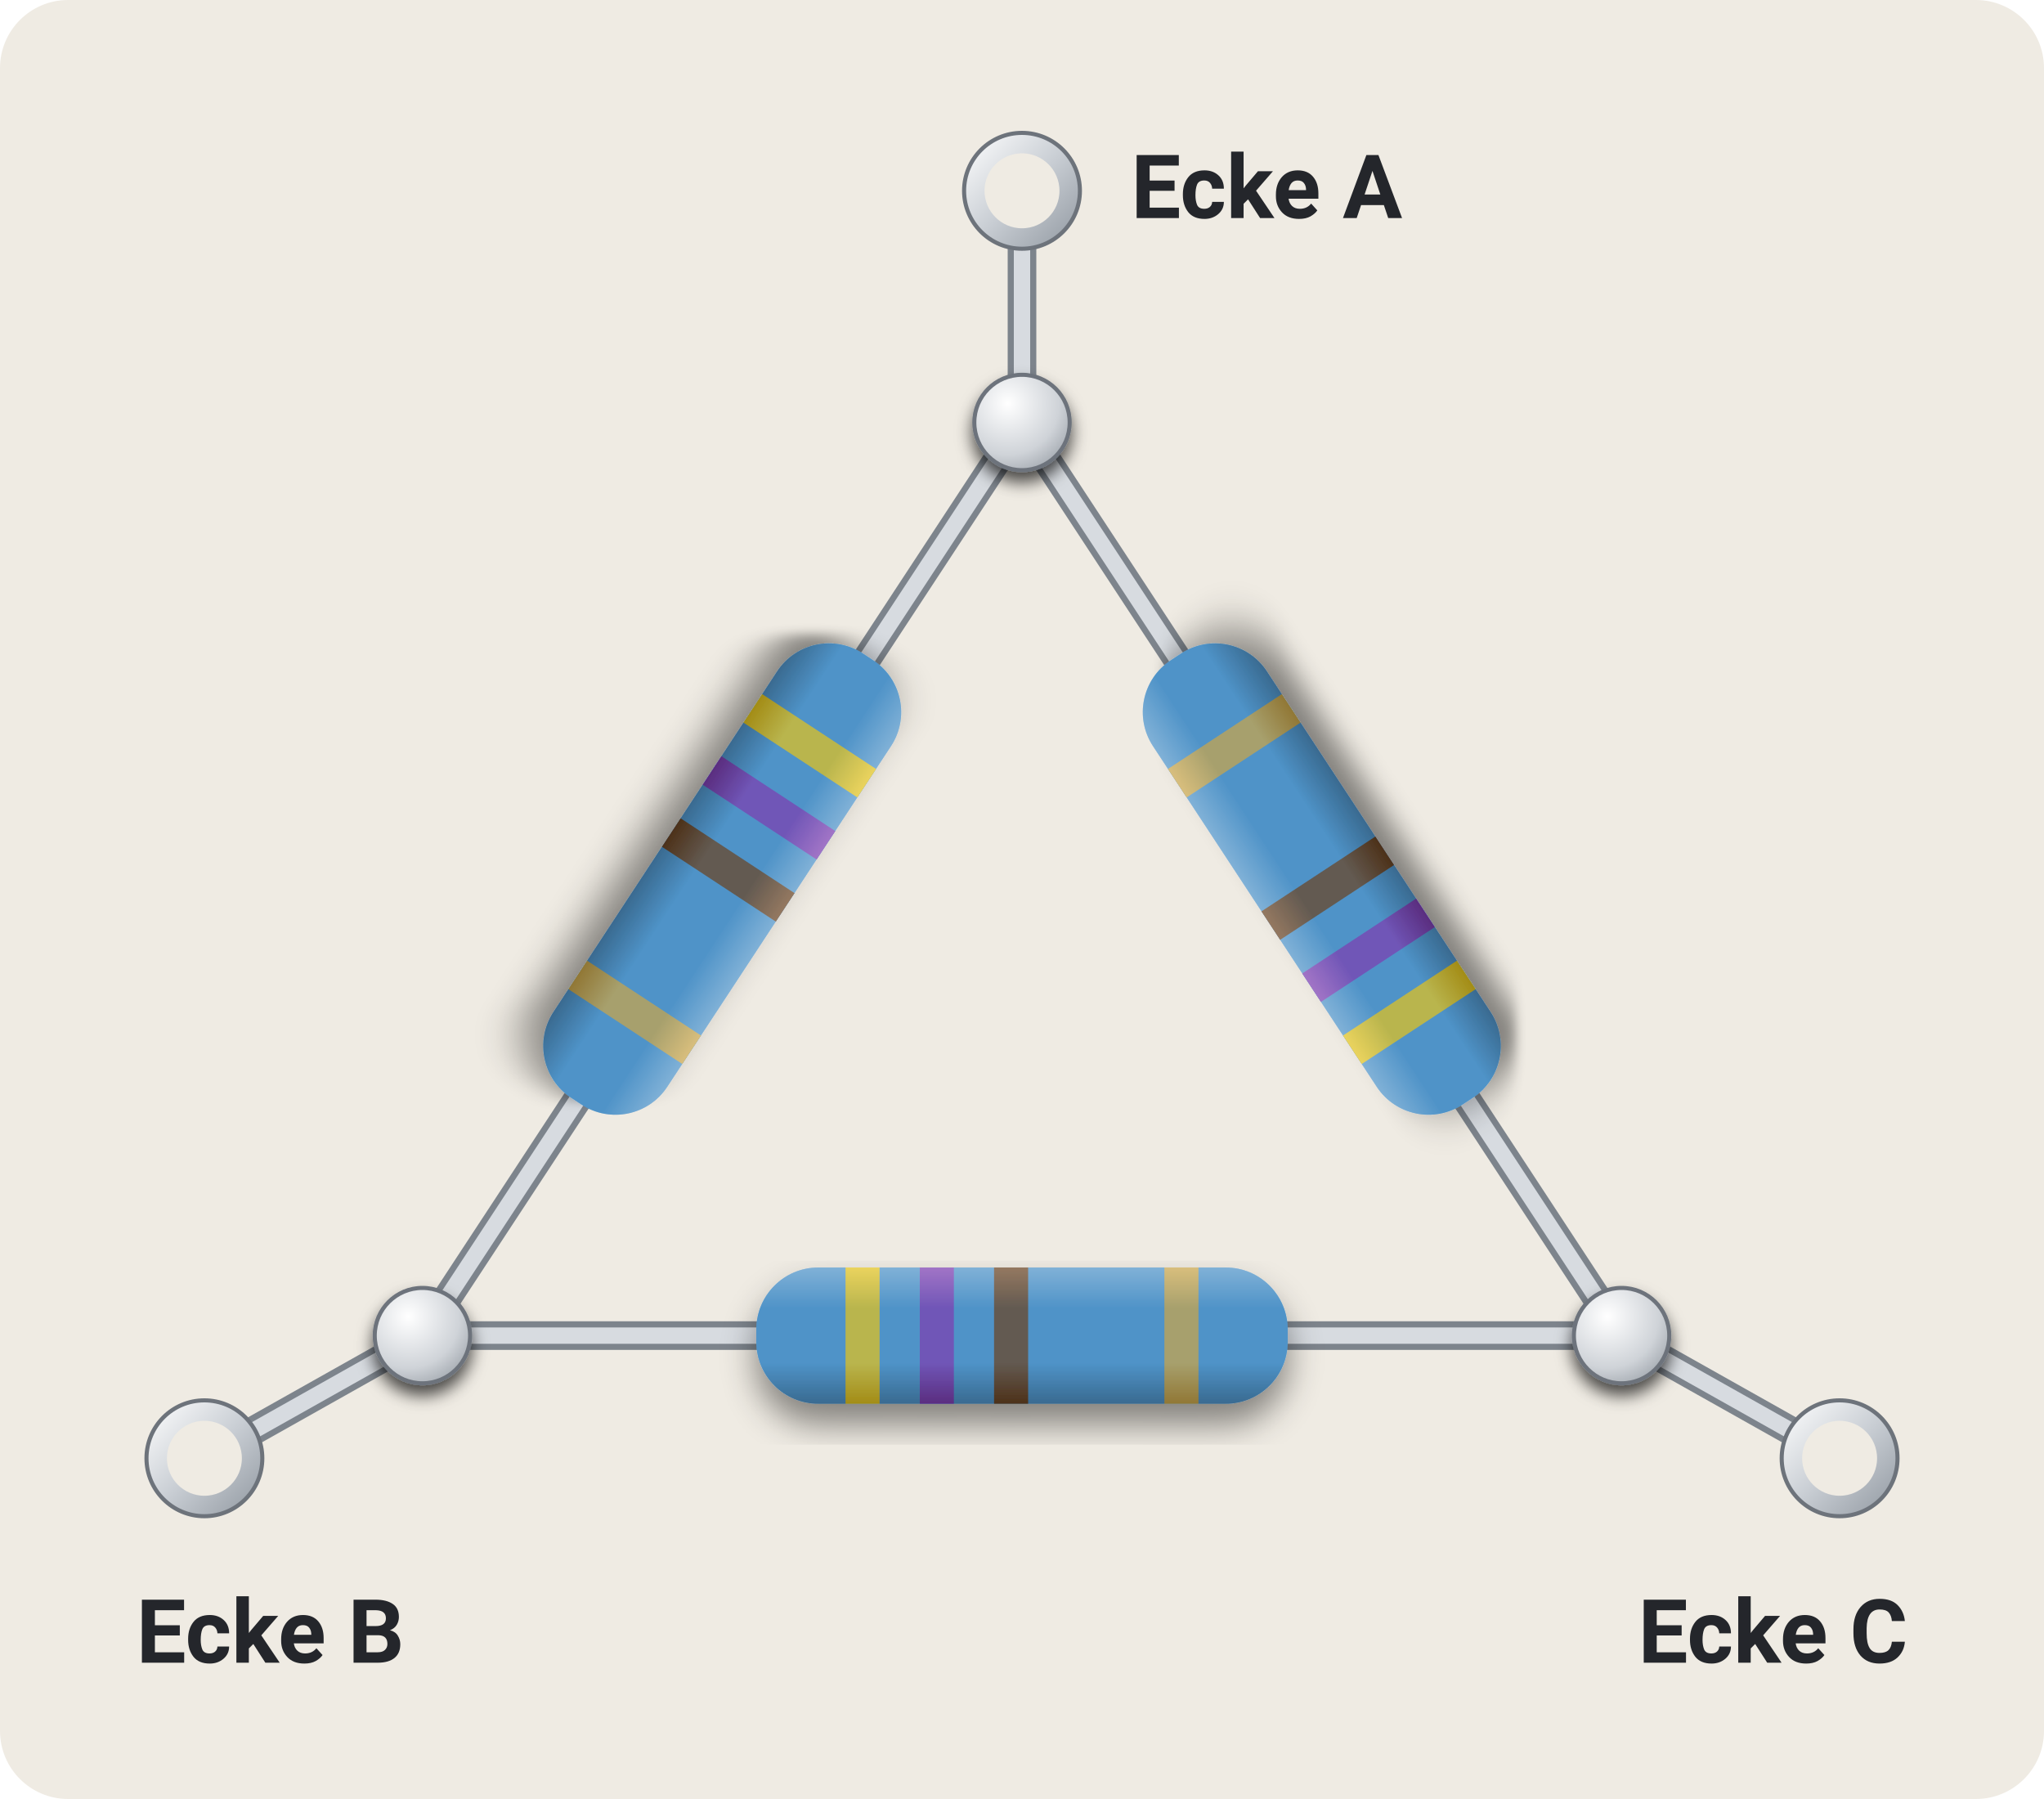
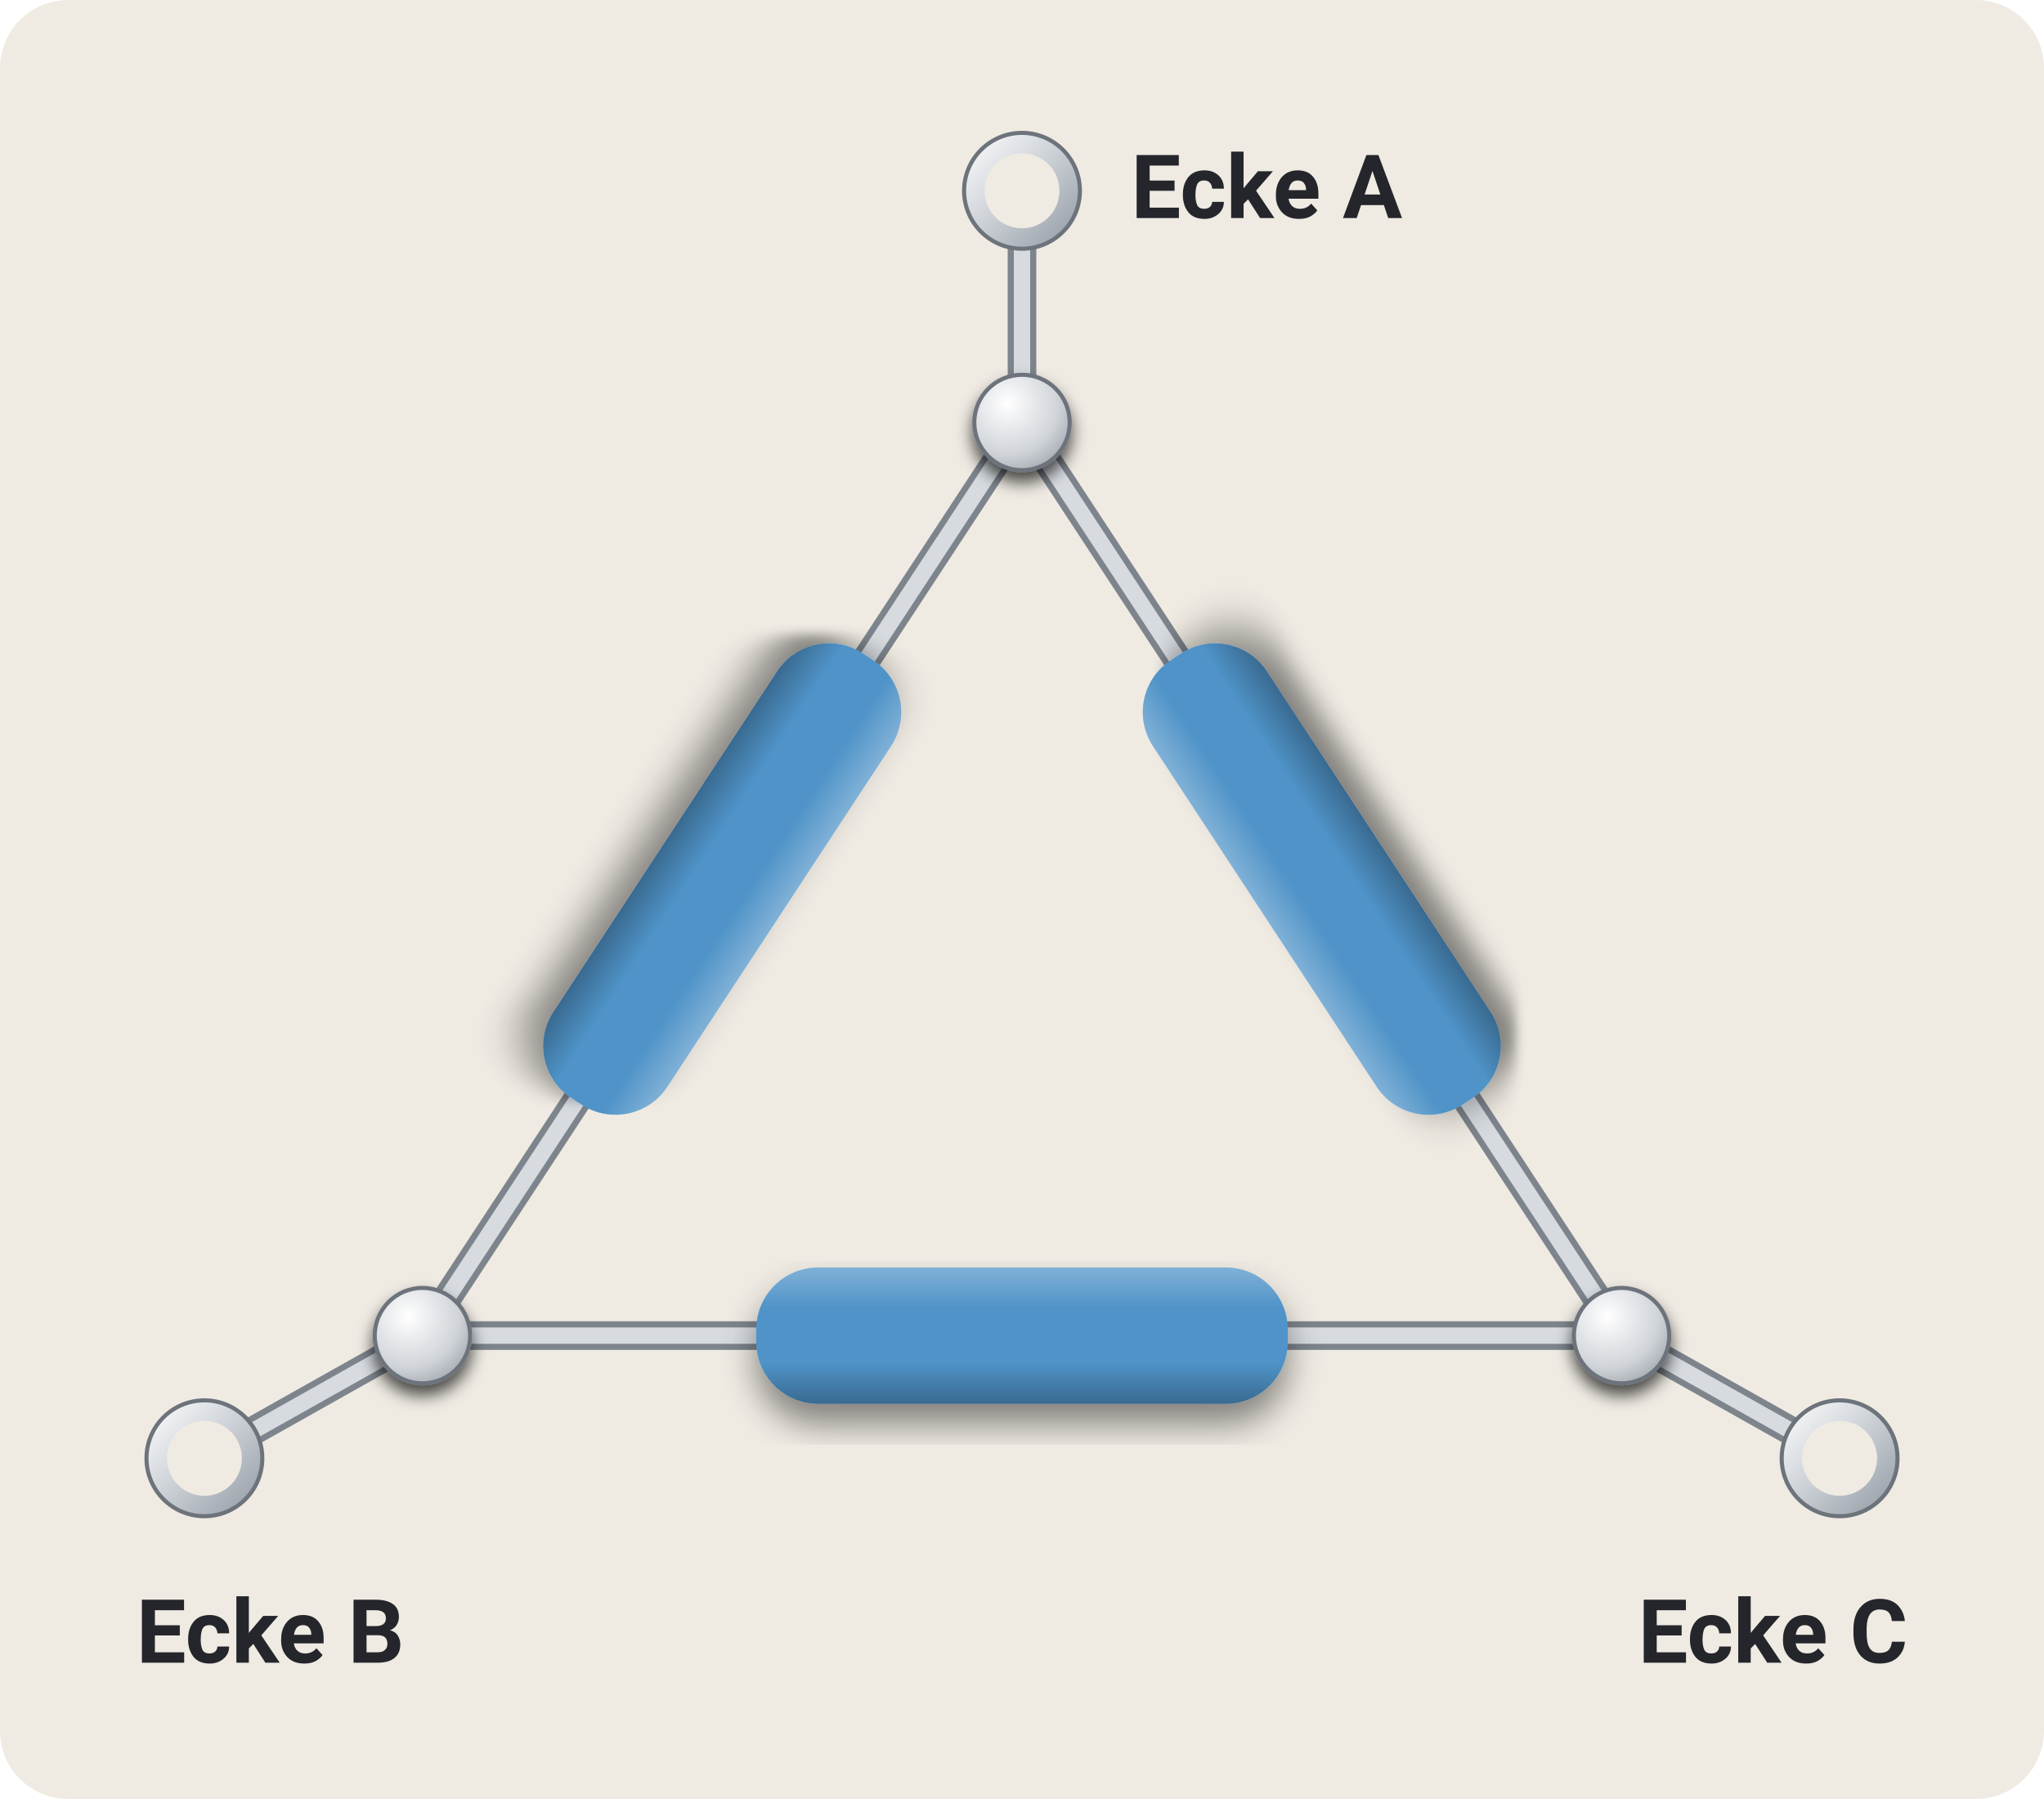
<svg xmlns="http://www.w3.org/2000/svg" lang="de" xml:lang="de" viewBox="0 0 300 264" width="300" height="264" role="img" aria-labelledby="sim-t" aria-describedby="sim-d" font-family="system-ui, -apple-system, 'Segoe UI', Roboto, sans-serif">
  <defs>
    <linearGradient id="sim-tin" x1="0" y1="0" x2="1" y2="1">
      <stop offset="0" stop-color="#f6f7f8" />
      <stop offset=".5" stop-color="#c9ced4" />
      <stop offset="1" stop-color="#9aa1a9" />
    </linearGradient>
    <linearGradient id="sim-gold" x1="0" y1="0" x2="1" y2="1">
      <stop offset="0" stop-color="#fbe9ad" />
      <stop offset=".5" stop-color="#dcb450" />
      <stop offset="1" stop-color="#a47a1e" />
    </linearGradient>
    <linearGradient id="sim-copper" x1="0" y1="0" x2="0" y2="1">
      <stop offset="0" stop-color="#eeb184" />
      <stop offset=".5" stop-color="#c47c45" />
      <stop offset="1" stop-color="#8f5628" />
    </linearGradient>
    <radialGradient id="sim-ring" cx=".35" cy=".3" r=".9">
      <stop offset="0" stop-color="#ffffff" />
      <stop offset=".6" stop-color="#cfd3d8" />
      <stop offset="1" stop-color="#8e959d" />
    </radialGradient>
    <linearGradient id="sim-body" x1="0" y1="0" x2="0" y2="1">
      <stop offset="0" stop-color="#3a3c42" />
      <stop offset="1" stop-color="#1b1c20" />
    </linearGradient>
    <filter id="sim-sh" x="-15%" y="-15%" width="130%" height="135%">
      <feDropShadow dx="0" dy="7" stdDeviation="8" flood-color="#000" flood-opacity=".35" />
    </filter>
    <filter id="sim-s2" x="-30%" y="-30%" width="160%" height="180%">
      <feDropShadow dx="0" dy="1.5" stdDeviation="1.2" flood-color="#000" flood-opacity=".7" />
    </filter>
    <filter id="sim-s3" x="-20%" y="-20%" width="140%" height="150%">
      <feDropShadow dx="0" dy="3" stdDeviation="2.5" flood-color="#000" flood-opacity=".45" />
    </filter>
    <linearGradient id="sim-ax-4f93c8" x1="0" y1="0" x2="0" y2="1">
      <stop offset="0" stop-color="#ffffff" />
      <stop offset="0.3" stop-color="#4f93c8" />
      <stop offset="0.7" stop-color="#4f93c8" />
      <stop offset="1" stop-color="#000000" />
    </linearGradient>
  </defs>
  <rect width="300" height="264" rx="10" fill="#efebe3" />
  <path d="M150 62L62 196" stroke="#7d848c" stroke-width="4.2" stroke-linecap="round" />
  <path d="M150 62L62 196" stroke="#d7dbe0" stroke-width="2.4" stroke-linecap="round" />
  <g transform="translate(106,129) rotate(123.3)" filter="url(#sim-s3)">
    <rect x="-39" y="-10" width="78" height="20" rx="9.091" fill="#4f93c8" />
-     <rect x="-25.9" y="-10" width="5" height="20" fill="#e2c21f" />
-     <rect x="-15" y="-10" width="5" height="20" fill="#7d3fb0" />
-     <rect x="-4.1" y="-10" width="5" height="20" fill="#6b4423" />
-     <rect x="20.9" y="-10" width="5" height="20" fill="#c9a54a" />
    <rect x="-39" y="-10" width="78" height="20" rx="9.091" fill="url(#sim-ax-4f93c8)" opacity=".28" />
  </g>
  <path d="M62 196L238 196" stroke="#7d848c" stroke-width="4.2" stroke-linecap="round" />
  <path d="M62 196L238 196" stroke="#d7dbe0" stroke-width="2.4" stroke-linecap="round" />
  <g transform="translate(150,196) rotate(0)" filter="url(#sim-s3)">
    <rect x="-39" y="-10" width="78" height="20" rx="9.091" fill="#4f93c8" />
-     <rect x="-25.9" y="-10" width="5" height="20" fill="#e2c21f" />
-     <rect x="-15" y="-10" width="5" height="20" fill="#7d3fb0" />
-     <rect x="-4.1" y="-10" width="5" height="20" fill="#6b4423" />
-     <rect x="20.9" y="-10" width="5" height="20" fill="#c9a54a" />
    <rect x="-39" y="-10" width="78" height="20" rx="9.091" fill="url(#sim-ax-4f93c8)" opacity=".28" />
  </g>
  <path d="M238 196L150 62" stroke="#7d848c" stroke-width="4.2" stroke-linecap="round" />
  <path d="M238 196L150 62" stroke="#d7dbe0" stroke-width="2.4" stroke-linecap="round" />
  <g transform="translate(194,129) rotate(-123.3)" filter="url(#sim-s3)">
    <rect x="-39" y="-10" width="78" height="20" rx="9.091" fill="#4f93c8" />
-     <rect x="-25.9" y="-10" width="5" height="20" fill="#e2c21f" />
-     <rect x="-15" y="-10" width="5" height="20" fill="#7d3fb0" />
-     <rect x="-4.1" y="-10" width="5" height="20" fill="#6b4423" />
-     <rect x="20.9" y="-10" width="5" height="20" fill="#c9a54a" />
    <rect x="-39" y="-10" width="78" height="20" rx="9.091" fill="url(#sim-ax-4f93c8)" opacity=".28" />
  </g>
  <path d="M150 62L150 28" stroke="#7d848c" stroke-width="4.2" stroke-linecap="round" />
  <path d="M150 62L150 28" stroke="#d7dbe0" stroke-width="2.4" stroke-linecap="round" />
  <path d="M62 196L30 214" stroke="#7d848c" stroke-width="4.2" stroke-linecap="round" />
  <path d="M62 196L30 214" stroke="#d7dbe0" stroke-width="2.4" stroke-linecap="round" />
  <path d="M238 196L270 214" stroke="#7d848c" stroke-width="4.2" stroke-linecap="round" />
  <path d="M238 196L270 214" stroke="#d7dbe0" stroke-width="2.4" stroke-linecap="round" />
  <circle cx="150" cy="62" r="7" fill="url(#sim-ring)" stroke="#6d737b" stroke-width=".6" filter="url(#sim-s2)" />
  <circle cx="62" cy="196" r="7" fill="url(#sim-ring)" stroke="#6d737b" stroke-width=".6" filter="url(#sim-s2)" />
  <circle cx="238" cy="196" r="7" fill="url(#sim-ring)" stroke="#6d737b" stroke-width=".6" filter="url(#sim-s2)" />
  <circle cx="150" cy="28" r="7" fill="#efebe3" stroke="url(#sim-tin)" stroke-width="3" />
  <circle cx="150" cy="28" r="8.5" fill="none" stroke="#6d737b" stroke-width=".6" />
  <circle cx="30" cy="214" r="7" fill="#efebe3" stroke="url(#sim-tin)" stroke-width="3" />
  <circle cx="30" cy="214" r="8.5" fill="none" stroke="#6d737b" stroke-width=".6" />
  <circle cx="270" cy="214" r="7" fill="#efebe3" stroke="url(#sim-tin)" stroke-width="3" />
  <circle cx="270" cy="214" r="8.5" fill="none" stroke="#6d737b" stroke-width=".6" />
  <text id="sim-lbl-A" x="166" y="32" font-size="13" font-weight="600" fill="#24262b" text-anchor="start">Ecke A</text>
  <text id="sim-lbl-B" x="20" y="244" font-size="13" font-weight="600" fill="#24262b" text-anchor="start">Ecke B</text>
  <text id="sim-lbl-C" x="280" y="244" font-size="13" font-weight="600" fill="#24262b" text-anchor="end">Ecke C</text>
</svg>
